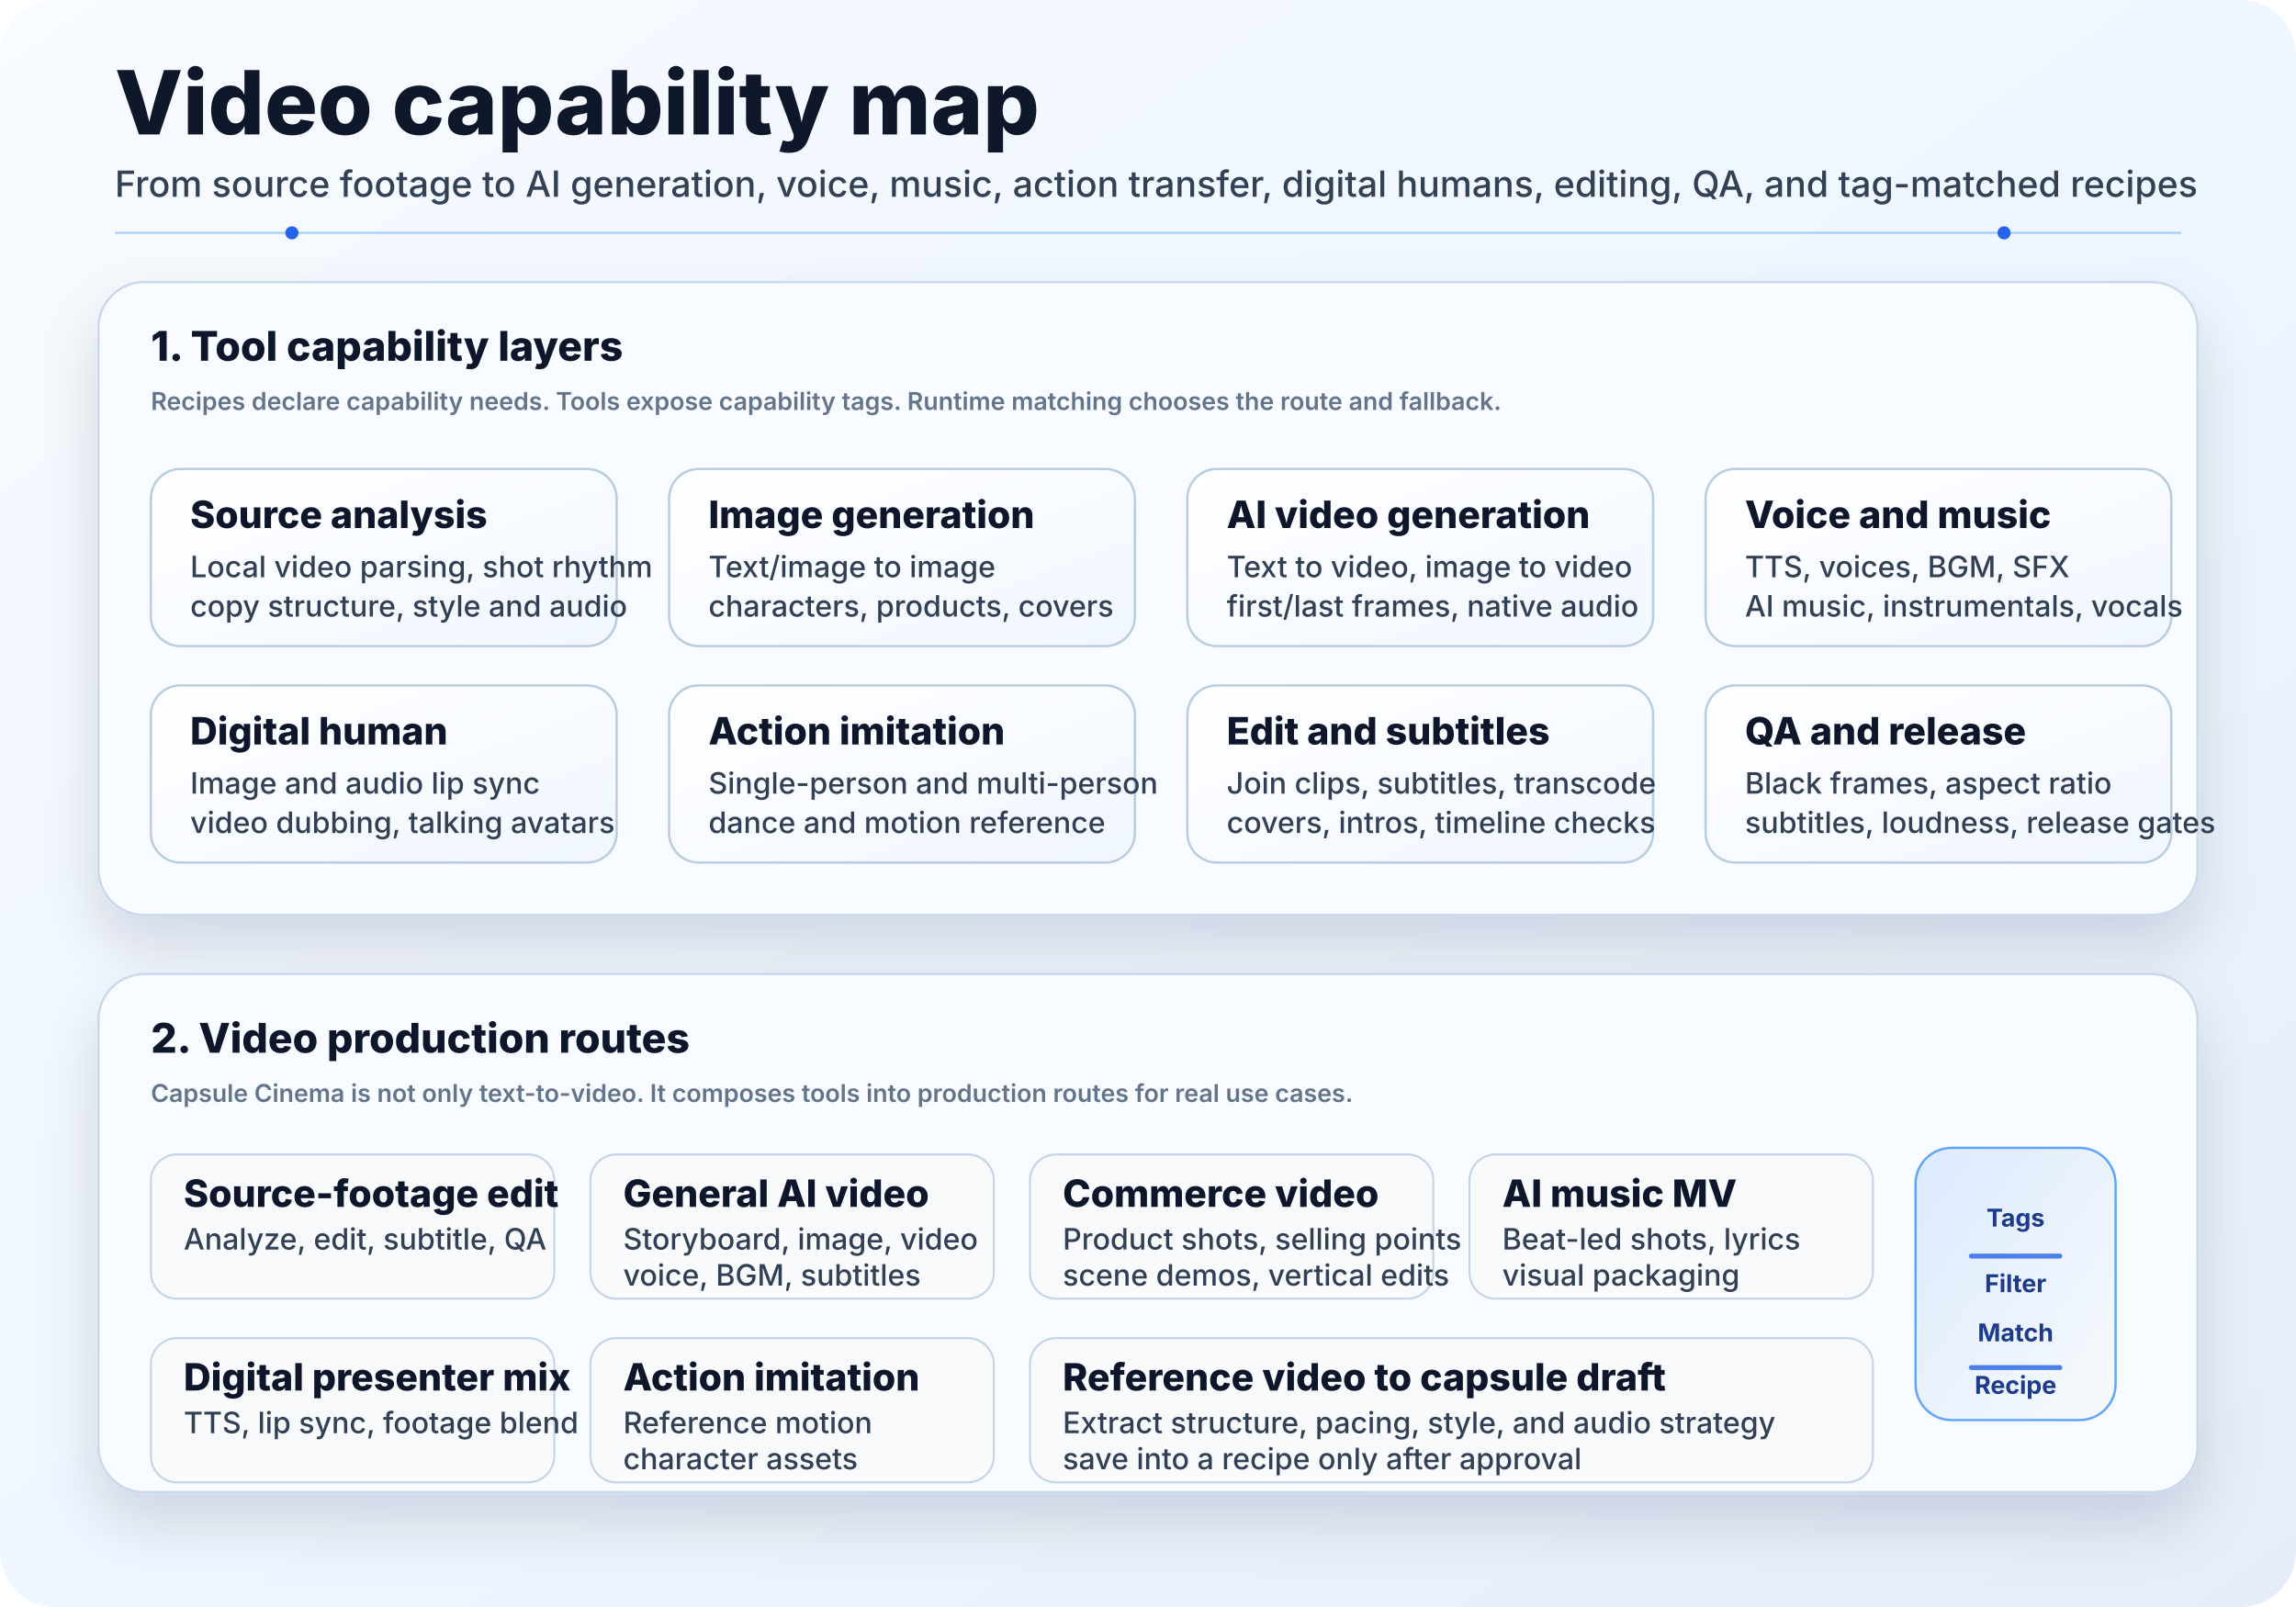
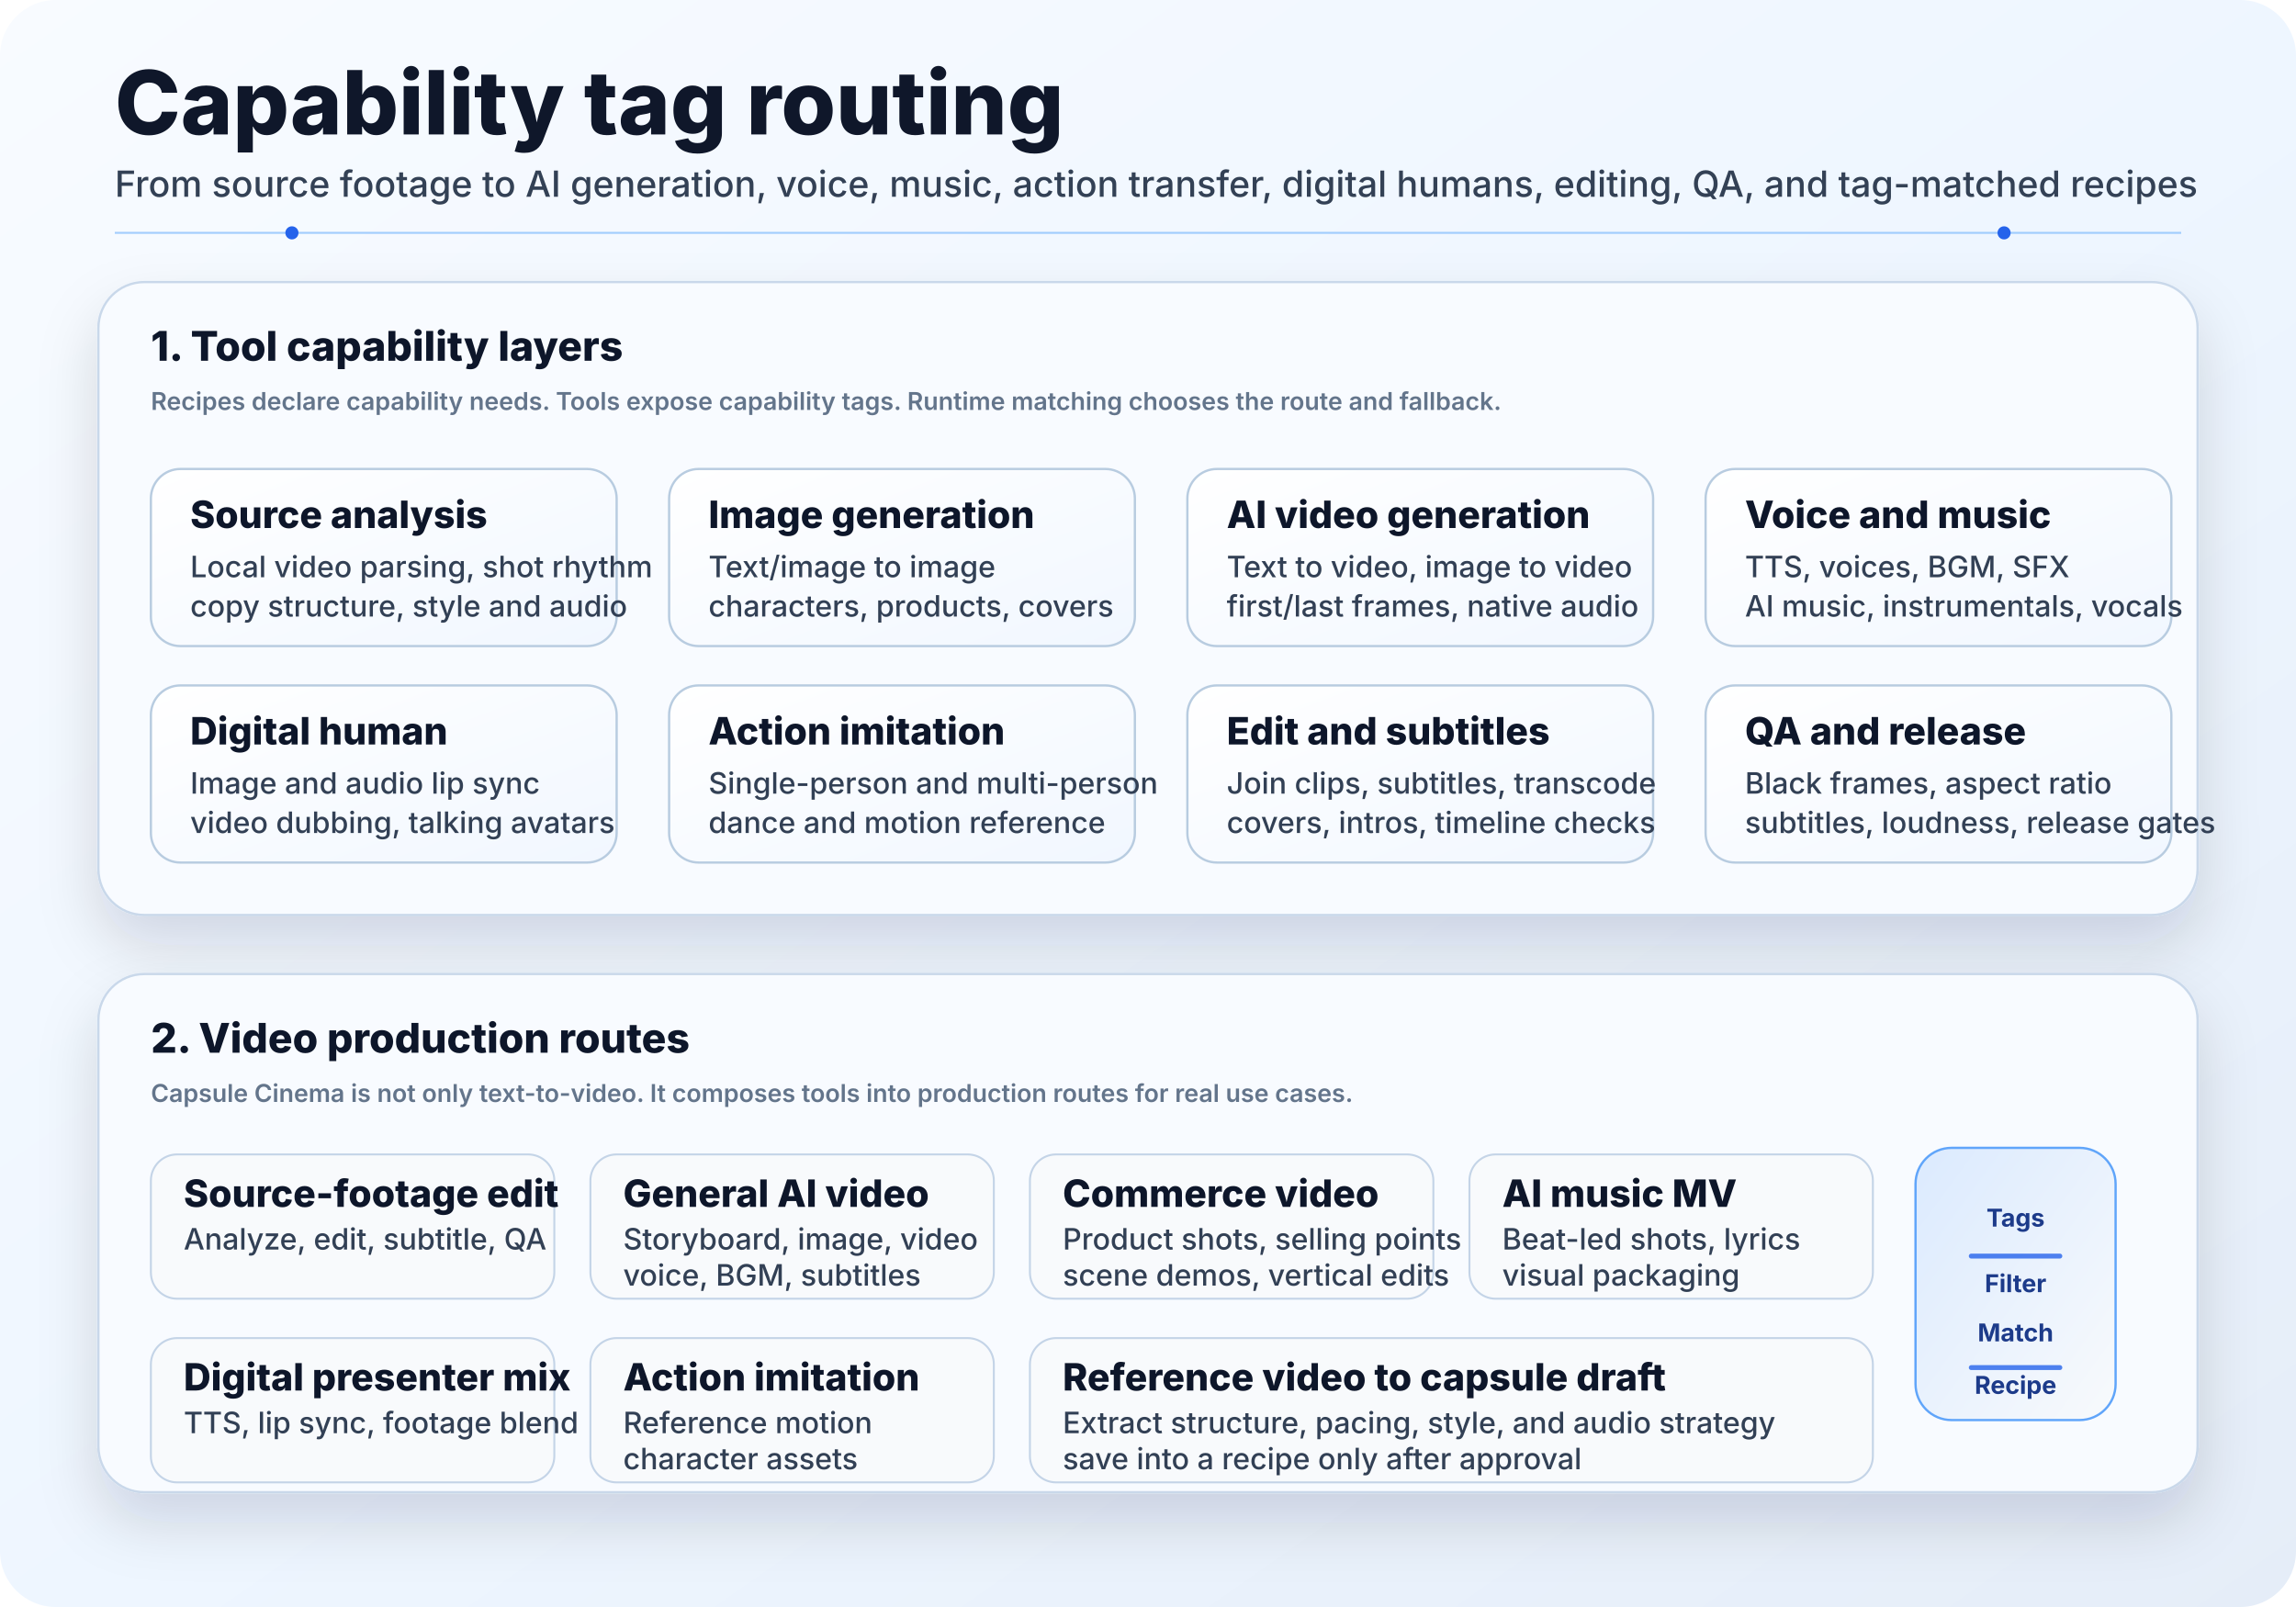
<svg xmlns="http://www.w3.org/2000/svg" width="1400" height="980" viewBox="0 0 1400 980" role="img" aria-labelledby="title desc">
  <defs>
    <linearGradient id="bg" x1="0" y1="0" x2="1" y2="1">
      <stop offset="0%" stop-color="#f8fbff" />
      <stop offset="52%" stop-color="#eef6ff" />
      <stop offset="100%" stop-color="#e5edf8" />
    </linearGradient>
    <linearGradient id="panel" x1="0" y1="0" x2="1" y2="1">
      <stop offset="0%" stop-color="#ffffff" />
      <stop offset="100%" stop-color="#f1f7ff" />
    </linearGradient>
    <linearGradient id="soft" x1="0" y1="0" x2="1" y2="1">
      <stop offset="0%" stop-color="#dbeafe" />
      <stop offset="100%" stop-color="#f8fafc" />
    </linearGradient>
    <filter id="shadow" x="-15%" y="-20%" width="130%" height="145%">
      <feDropShadow dx="0" dy="18" stdDeviation="18" flood-color="#0f172a" flood-opacity="0.14" />
    </filter>
    <style>
      .title { font: 800 54px -apple-system, BlinkMacSystemFont, "Segoe UI", "Inter", sans-serif; fill: #0f172a; letter-spacing: 0; }
      .subtitle { font: 500 22px -apple-system, BlinkMacSystemFont, "Segoe UI", "Inter", sans-serif; fill: #334155; }
      .section { font: 800 25px -apple-system, BlinkMacSystemFont, "Segoe UI", "Inter", sans-serif; fill: #0f172a; }
      .label { font: 800 23px -apple-system, BlinkMacSystemFont, "Segoe UI", "Inter", sans-serif; fill: #0f172a; }
      .body { font: 500 18px -apple-system, BlinkMacSystemFont, "Segoe UI", "Inter", sans-serif; fill: #334155; }
      .small { font: 600 15px -apple-system, BlinkMacSystemFont, "Segoe UI", "Inter", sans-serif; fill: #64748b; }
      .chip { font: 700 15px -apple-system, BlinkMacSystemFont, "Segoe UI", "Inter", sans-serif; fill: #1e3a8a; }
      .card { fill: url(#panel); stroke: #b8cce0; stroke-width: 1.4; }
      .route { fill: #f8fafc; stroke: #c4d4e7; stroke-width: 1.2; }
      .line { stroke: #2563eb; stroke-width: 3; stroke-linecap: round; opacity: 0.8; }
      .thin { stroke: #93c5fd; stroke-width: 1.2; opacity: 0.85; }
    </style>
  </defs>
  <rect width="1400" height="980" rx="34" fill="url(#bg)" />
  <path d="M70 142 H1330" class="thin" />
  <circle cx="178" cy="142" r="4" fill="#2563eb" />
  <circle cx="1222" cy="142" r="4" fill="#2563eb" />
-   <text x="70" y="82" class="title">Video capability map</text>
+   <text x="70" y="82" class="title">Capability tag routing</text>
  <text x="70" y="120" class="subtitle">From source footage to AI generation, voice, music, action transfer, digital humans, editing, QA, and tag-matched recipes</text>
  <g filter="url(#shadow)">
    <rect x="60" y="172" width="1280" height="386" rx="28" fill="#f8fbff" stroke="#c9d8ea" stroke-width="1.4" />
    <text x="92" y="220" class="section">1. Tool capability layers</text>
    <text x="92" y="250" class="small">Recipes declare capability needs. Tools expose capability tags. Runtime matching chooses the route and fallback.</text>
    <g transform="translate(92 286)">
      <rect class="card" x="0" y="0" width="284" height="108" rx="18" />
      <text x="24" y="36" class="label">Source analysis</text>
      <text x="24" y="66" class="body">Local video parsing, shot rhythm</text>
      <text x="24" y="90" class="body">copy structure, style and audio</text>
      <rect class="card" x="316" y="0" width="284" height="108" rx="18" />
      <text x="340" y="36" class="label">Image generation</text>
      <text x="340" y="66" class="body">Text/image to image</text>
      <text x="340" y="90" class="body">characters, products, covers</text>
      <rect class="card" x="632" y="0" width="284" height="108" rx="18" />
      <text x="656" y="36" class="label">AI video generation</text>
      <text x="656" y="66" class="body">Text to video, image to video</text>
      <text x="656" y="90" class="body">first/last frames, native audio</text>
      <rect class="card" x="948" y="0" width="284" height="108" rx="18" />
      <text x="972" y="36" class="label">Voice and music</text>
      <text x="972" y="66" class="body">TTS, voices, BGM, SFX</text>
      <text x="972" y="90" class="body">AI music, instrumentals, vocals</text>
      <rect class="card" x="0" y="132" width="284" height="108" rx="18" />
      <text x="24" y="168" class="label">Digital human</text>
      <text x="24" y="198" class="body">Image and audio lip sync</text>
      <text x="24" y="222" class="body">video dubbing, talking avatars</text>
      <rect class="card" x="316" y="132" width="284" height="108" rx="18" />
      <text x="340" y="168" class="label">Action imitation</text>
      <text x="340" y="198" class="body">Single-person and multi-person</text>
      <text x="340" y="222" class="body">dance and motion reference</text>
      <rect class="card" x="632" y="132" width="284" height="108" rx="18" />
      <text x="656" y="168" class="label">Edit and subtitles</text>
      <text x="656" y="198" class="body">Join clips, subtitles, transcode</text>
      <text x="656" y="222" class="body">covers, intros, timeline checks</text>
      <rect class="card" x="948" y="132" width="284" height="108" rx="18" />
      <text x="972" y="168" class="label">QA and release</text>
      <text x="972" y="198" class="body">Black frames, aspect ratio</text>
      <text x="972" y="222" class="body">subtitles, loudness, release gates</text>
    </g>
  </g>
  <g filter="url(#shadow)">
    <rect x="60" y="594" width="1280" height="316" rx="28" fill="#f8fbff" stroke="#c9d8ea" stroke-width="1.4" />
    <text x="92" y="642" class="section">2. Video production routes</text>
    <text x="92" y="672" class="small">Capsule Cinema is not only text-to-video. It composes tools into production routes for real use cases.</text>
    <g transform="translate(92 704)">
      <rect class="route" x="0" y="0" width="246" height="88" rx="16" />
      <text x="20" y="32" class="label">Source-footage edit</text>
      <text x="20" y="58" class="body">Analyze, edit, subtitle, QA</text>
      <rect class="route" x="268" y="0" width="246" height="88" rx="16" />
      <text x="288" y="32" class="label">General AI video</text>
      <text x="288" y="58" class="body">Storyboard, image, video</text>
      <text x="288" y="80" class="body">voice, BGM, subtitles</text>
      <rect class="route" x="536" y="0" width="246" height="88" rx="16" />
      <text x="556" y="32" class="label">Commerce video</text>
      <text x="556" y="58" class="body">Product shots, selling points</text>
      <text x="556" y="80" class="body">scene demos, vertical edits</text>
      <rect class="route" x="804" y="0" width="246" height="88" rx="16" />
      <text x="824" y="32" class="label">AI music MV</text>
      <text x="824" y="58" class="body">Beat-led shots, lyrics</text>
      <text x="824" y="80" class="body">visual packaging</text>
      <rect class="route" x="0" y="112" width="246" height="88" rx="16" />
      <text x="20" y="144" class="label">Digital presenter mix</text>
      <text x="20" y="170" class="body">TTS, lip sync, footage blend</text>
      <rect class="route" x="268" y="112" width="246" height="88" rx="16" />
      <text x="288" y="144" class="label">Action imitation</text>
      <text x="288" y="170" class="body">Reference motion</text>
      <text x="288" y="192" class="body">character assets</text>
      <rect class="route" x="536" y="112" width="514" height="88" rx="16" />
      <text x="556" y="144" class="label">Reference video to capsule draft</text>
      <text x="556" y="170" class="body">Extract structure, pacing, style, and audio strategy</text>
      <text x="556" y="192" class="body">save into a recipe only after approval</text>
    </g>
    <g transform="translate(1168 700)">
      <rect x="0" y="0" width="122" height="166" rx="22" fill="url(#soft)" stroke="#60a5fa" stroke-width="1.4" />
      <text x="61" y="48" text-anchor="middle" class="chip">Tags</text>
      <path d="M34 66 H88 M34 134 H88" class="line" />
      <text x="61" y="88" text-anchor="middle" class="chip">Filter</text>
      <text x="61" y="118" text-anchor="middle" class="chip">Match</text>
      <text x="61" y="150" text-anchor="middle" class="chip">Recipe</text>
    </g>
  </g>
</svg>
